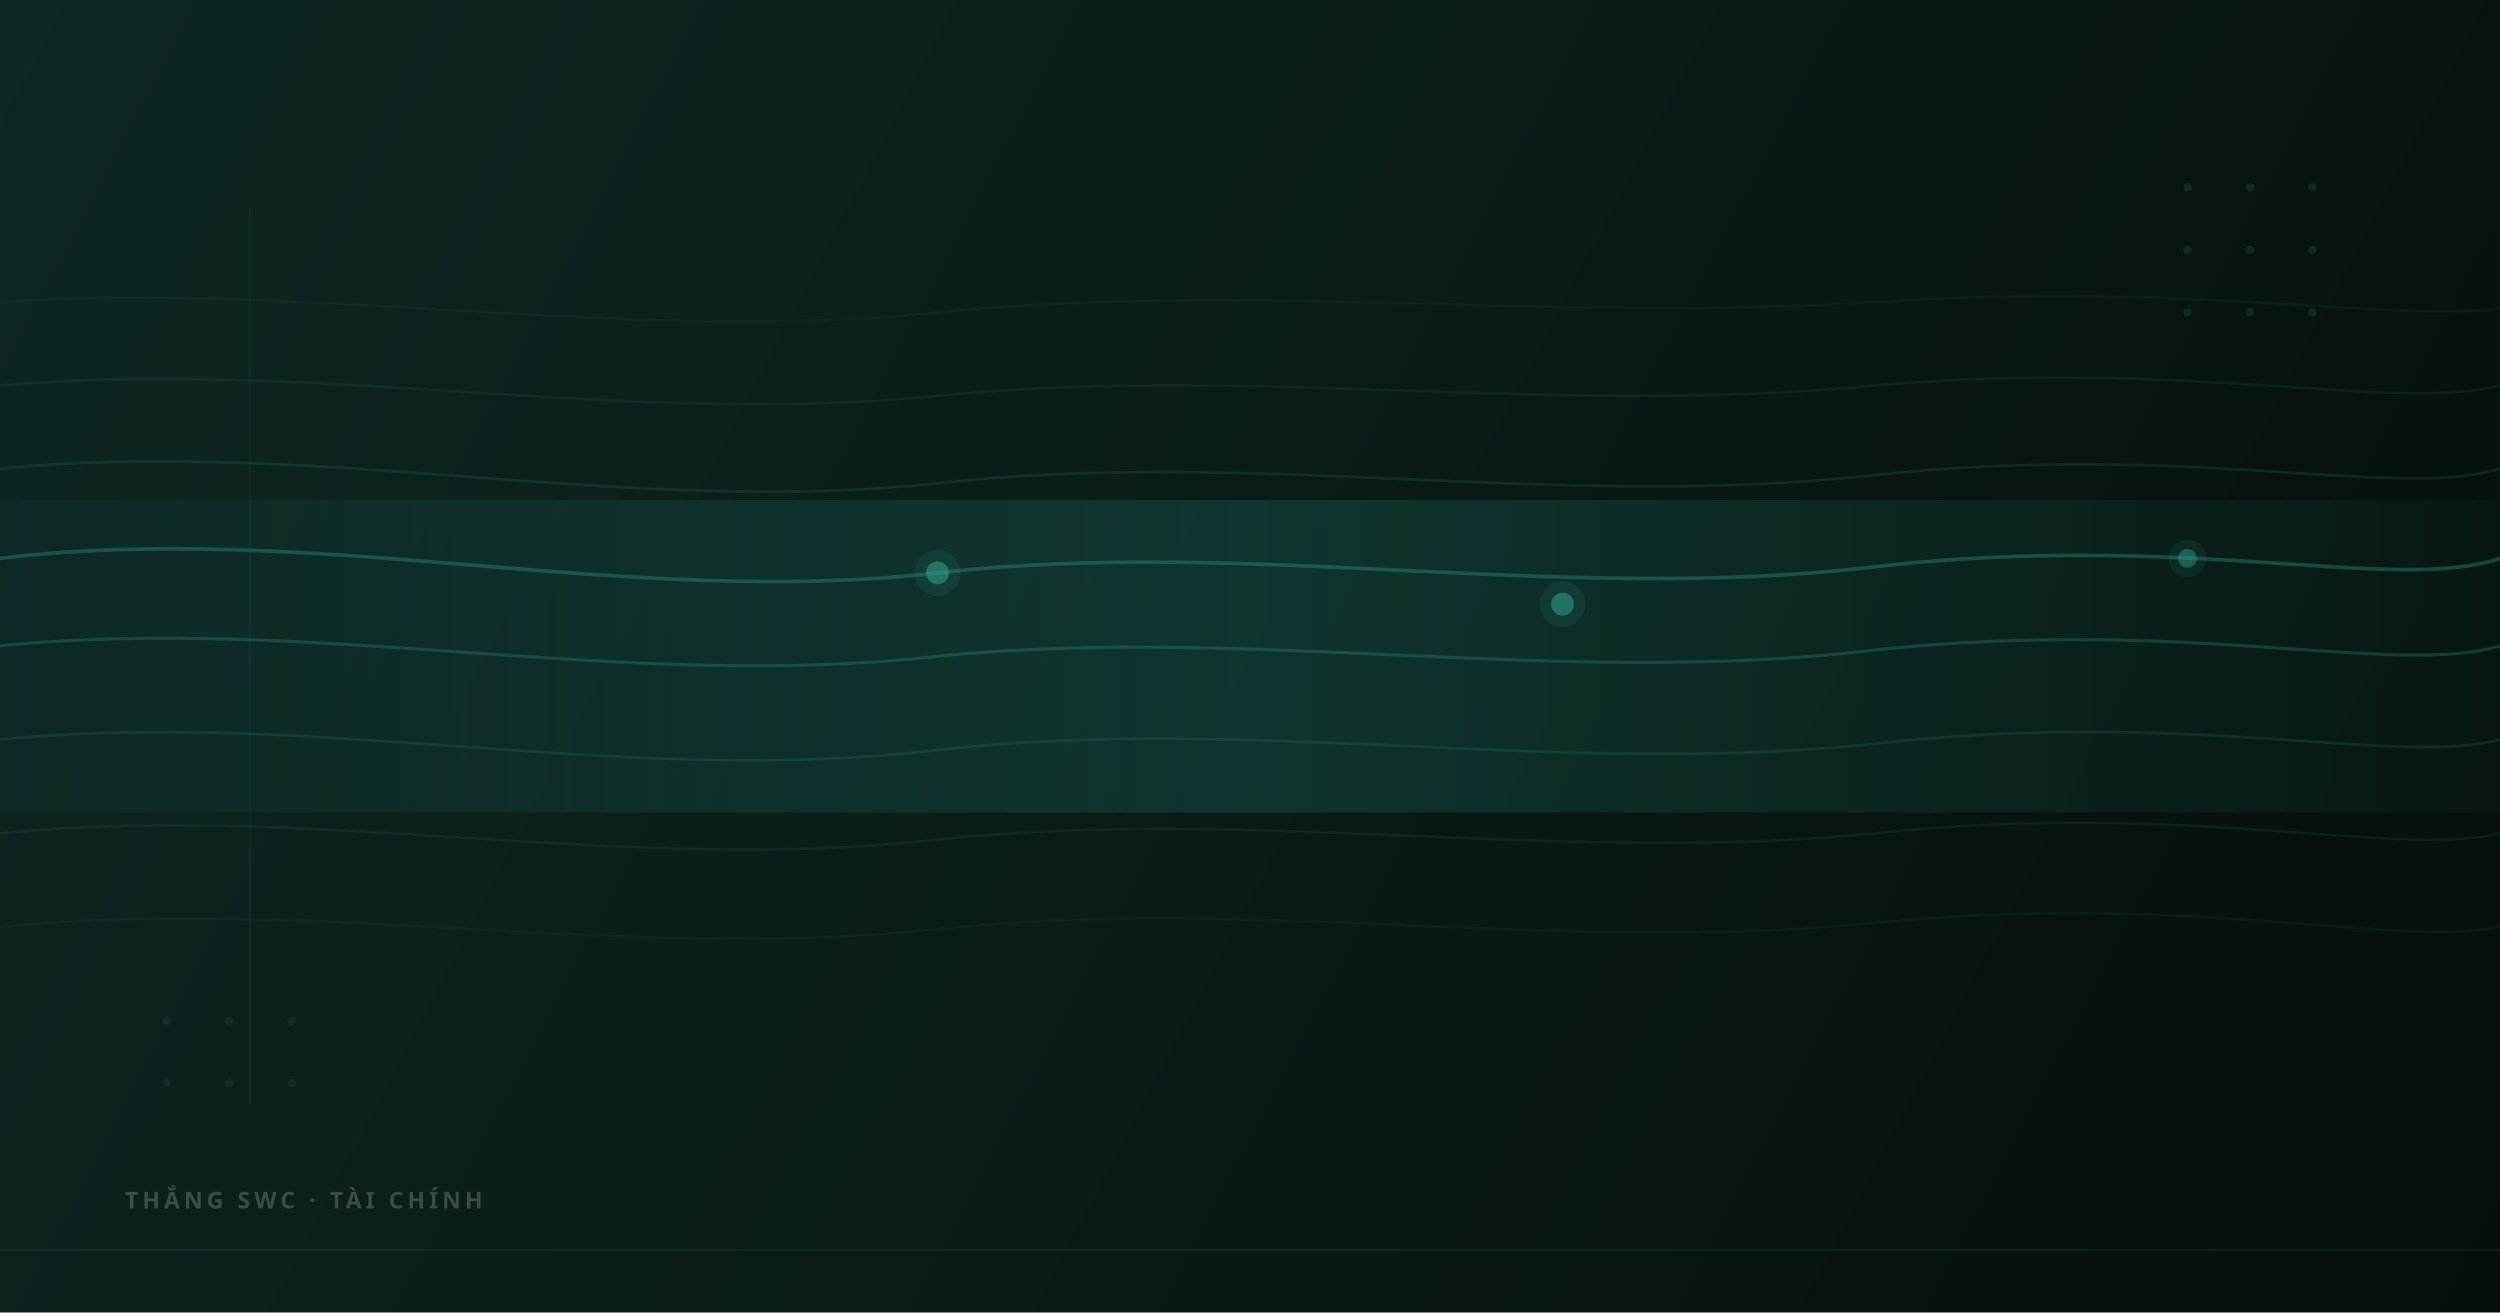
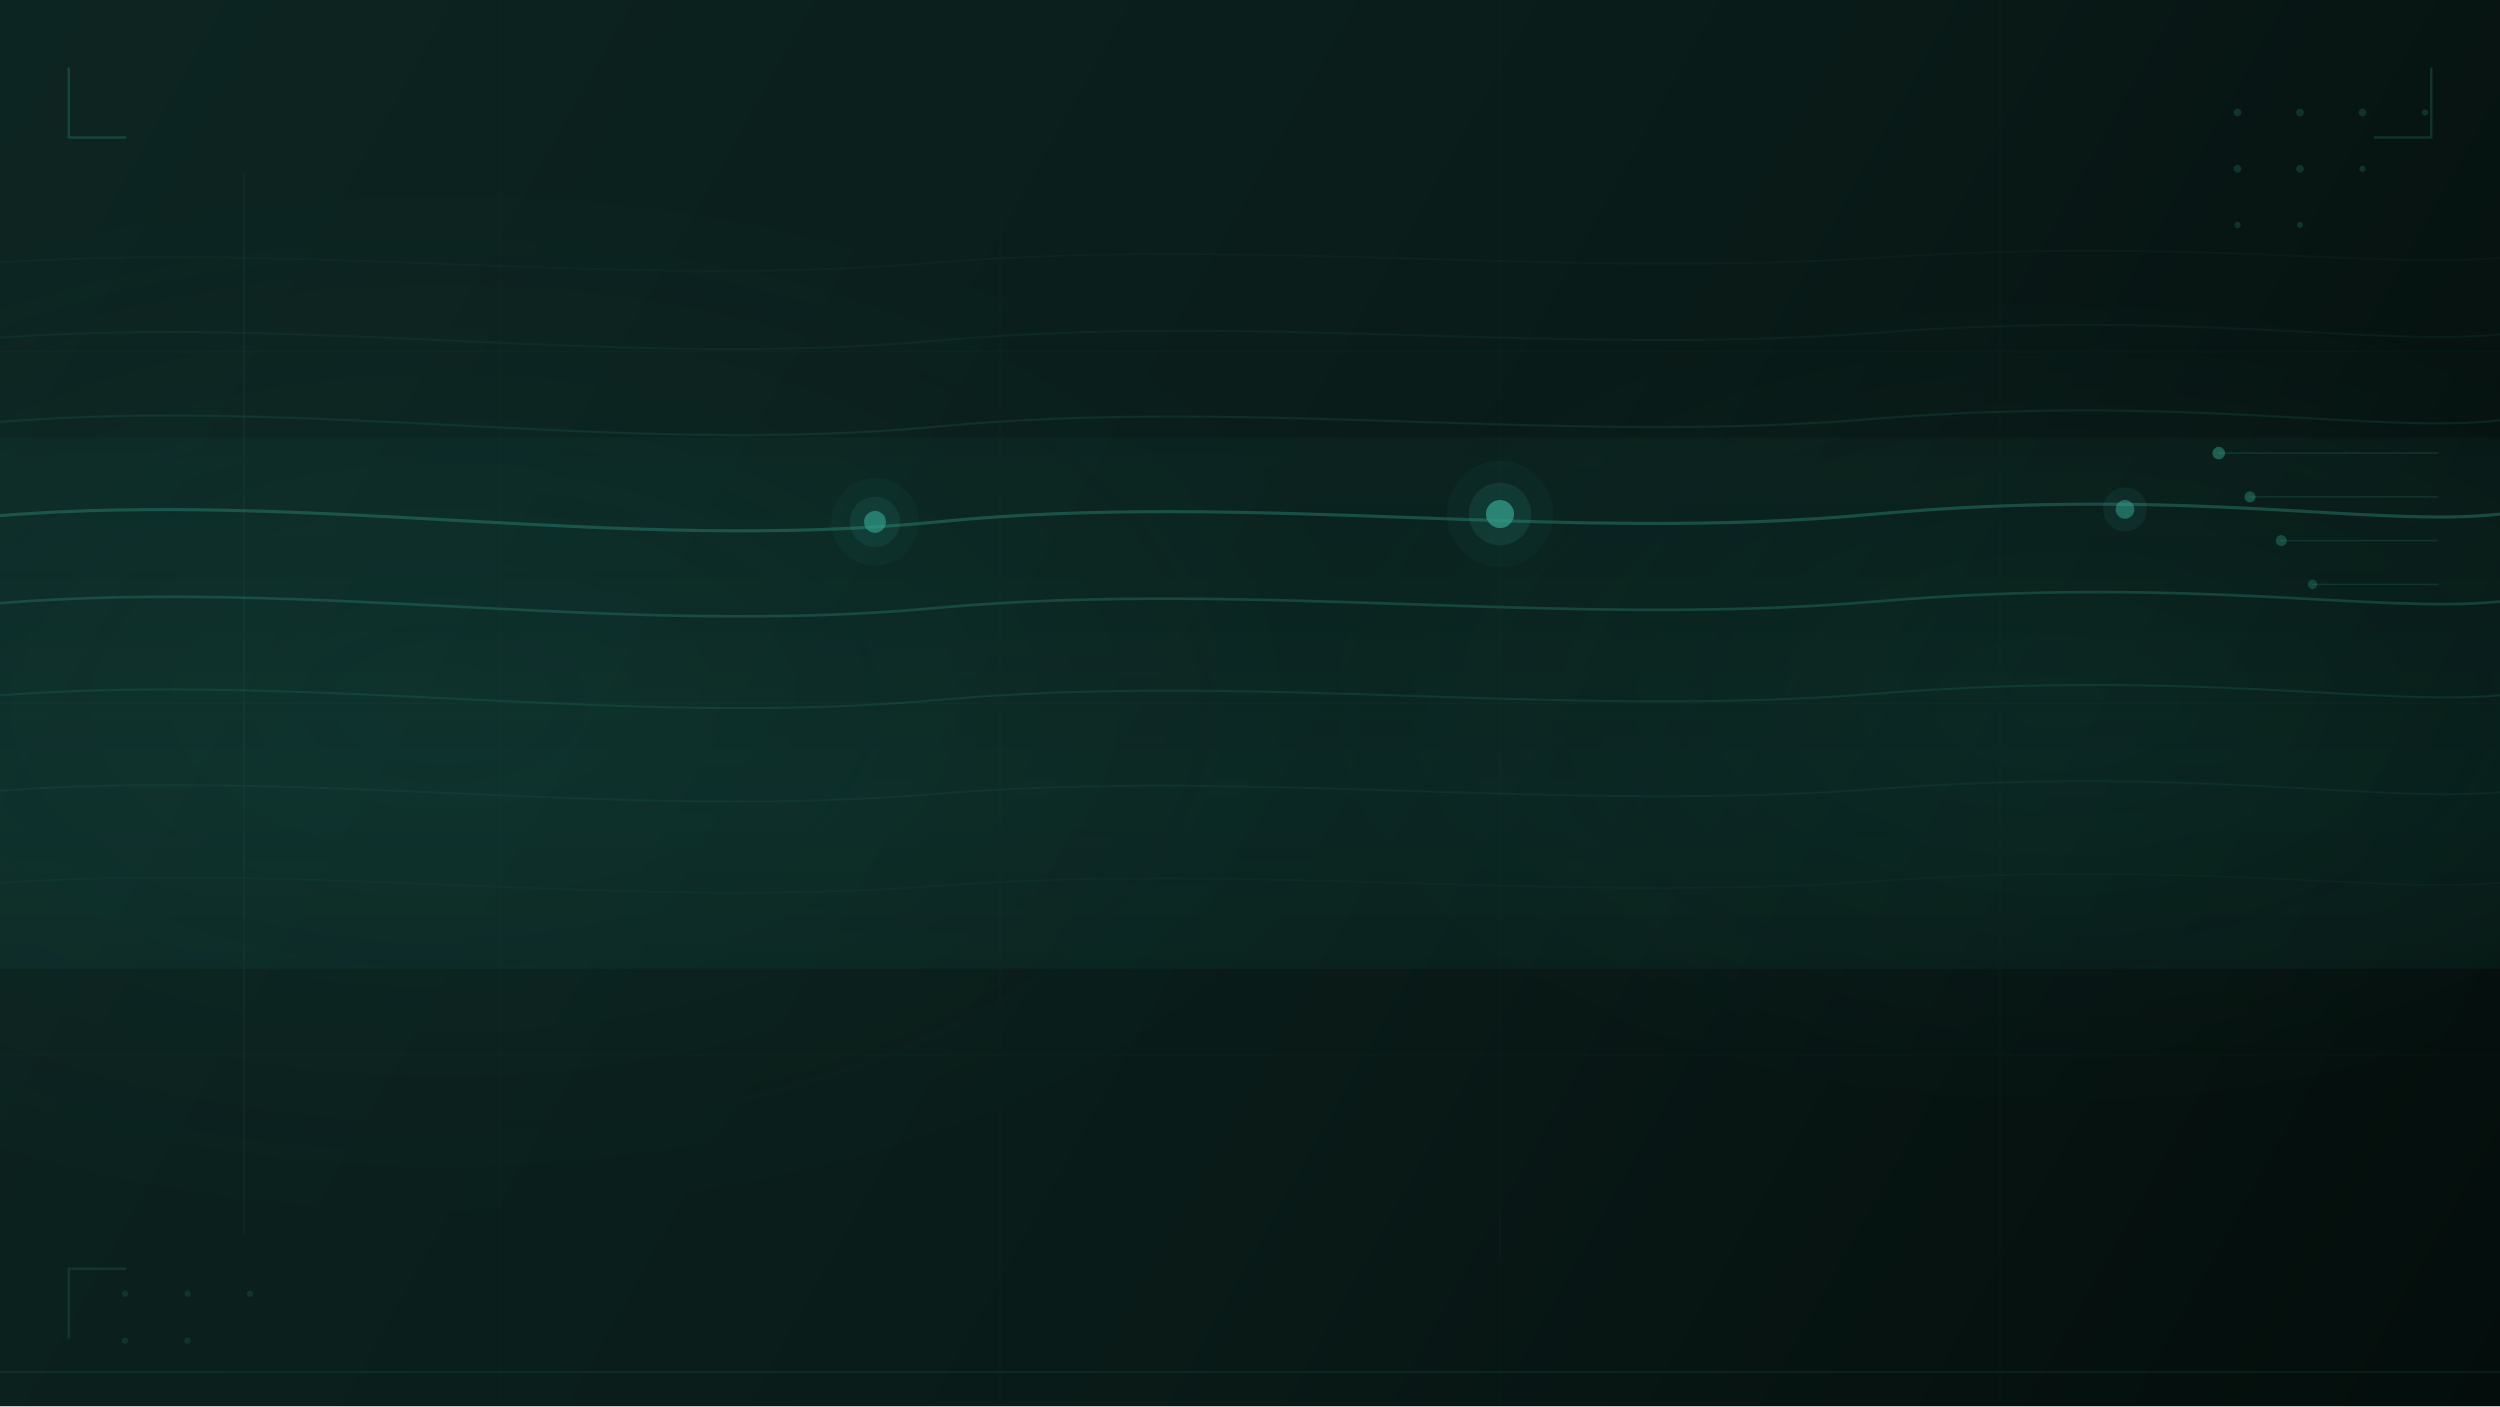
- <svg xmlns="http://www.w3.org/2000/svg" viewBox="0 0 1200 630" fill="none">
+ <svg xmlns="http://www.w3.org/2000/svg" viewBox="0 0 1600 900" fill="none">
  <defs>
-     <linearGradient id="bg" x1="0" y1="0" x2="1200" y2="630" gradientUnits="userSpaceOnUse">
-       <stop offset="0%" stop-color="#0e2724" />
-       <stop offset="100%" stop-color="#060e0c" />
+     <linearGradient id="bg" x1="0" y1="0" x2="1600" y2="900" gradientUnits="userSpaceOnUse">
+       <stop offset="0%" stop-color="#0d2522" />
+       <stop offset="55%" stop-color="#091b18" />
+       <stop offset="100%" stop-color="#040d0b" />
    </linearGradient>
-     <linearGradient id="waveGlow" x1="0" y1="0" x2="1" y2="0" gradientUnits="objectBoundingBox">
-       <stop offset="0%" stop-color="#22917f" stop-opacity="0.04" />
-       <stop offset="50%" stop-color="#22917f" stop-opacity="0.22" />
-       <stop offset="100%" stop-color="#22917f" stop-opacity="0.04" />
+     <linearGradient id="wave-band" x1="0" y1="0" x2="0" y2="900" gradientUnits="userSpaceOnUse">
+       <stop offset="0%" stop-color="#22917f" stop-opacity="0" />
+       <stop offset="44%" stop-color="#22917f" stop-opacity="0.07" />
+       <stop offset="56%" stop-color="#22917f" stop-opacity="0.10" />
+       <stop offset="100%" stop-color="#22917f" stop-opacity="0" />
    </linearGradient>
+     <radialGradient id="glow-l" cx="18%" cy="50%" r="38%">
+       <stop offset="0%" stop-color="#1e8472" stop-opacity="0.09" />
+       <stop offset="100%" stop-color="#1e8472" stop-opacity="0" />
+     </radialGradient>
+     <radialGradient id="glow-r" cx="82%" cy="50%" r="30%">
+       <stop offset="0%" stop-color="#22917f" stop-opacity="0.07" />
+       <stop offset="100%" stop-color="#22917f" stop-opacity="0" />
+     </radialGradient>
  </defs>
-   <rect width="1200" height="630" fill="url(#bg)" />
-   <rect x="0" y="240" width="1200" height="150" fill="url(#waveGlow)" />
-   <path d="M 0 145 C 150 135, 300 165, 450 150 C 600 135, 750 155, 900 145 C 1050 135, 1150 155, 1200 148" stroke="rgba(52,160,140,0.07)" stroke-width="1.2" stroke-linecap="round" />
-   <path d="M 0 185 C 150 172, 300 205, 450 190 C 600 175, 750 200, 900 185 C 1050 172, 1150 198, 1200 185" stroke="rgba(52,160,140,0.10)" stroke-width="1.2" stroke-linecap="round" />
-   <path d="M 0 225 C 150 210, 300 248, 450 232 C 600 215, 750 245, 900 228 C 1050 212, 1150 240, 1200 225" stroke="rgba(52,160,140,0.15)" stroke-width="1.3" stroke-linecap="round" />
-   <path d="M 0 268 C 150 250, 300 292, 450 275 C 600 258, 750 290, 900 272 C 1050 255, 1150 285, 1200 268" stroke="rgba(52,160,140,0.35)" stroke-width="1.8" stroke-linecap="round" />
-   <path d="M 0 310 C 150 295, 300 332, 450 315 C 600 300, 750 330, 900 312 C 1050 296, 1150 325, 1200 310" stroke="rgba(52,160,140,0.28)" stroke-width="1.5" stroke-linecap="round" />
-   <path d="M 0 355 C 150 340, 300 378, 450 360 C 600 343, 750 373, 900 357 C 1050 340, 1150 368, 1200 355" stroke="rgba(52,160,140,0.16)" stroke-width="1.3" stroke-linecap="round" />
-   <path d="M 0 400 C 150 385, 300 420, 450 403 C 600 387, 750 415, 900 400 C 1050 384, 1150 412, 1200 400" stroke="rgba(52,160,140,0.11)" stroke-width="1.2" stroke-linecap="round" />
-   <path d="M 0 445 C 150 430, 300 462, 450 446 C 600 430, 750 458, 900 443 C 1050 428, 1150 455, 1200 445" stroke="rgba(52,160,140,0.07)" stroke-width="1.2" stroke-linecap="round" />
-   <line x1="120" y1="100" x2="120" y2="530" stroke="rgba(52,160,140,0.08)" stroke-width="1" />
-   <circle cx="450" cy="275" r="5.5" fill="rgba(52,160,140,0.55)" />
-   <circle cx="450" cy="275" r="11" fill="rgba(52,160,140,0.12)" />
-   <circle cx="750" cy="290" r="5.5" fill="rgba(52,160,140,0.55)" />
-   <circle cx="750" cy="290" r="11" fill="rgba(52,160,140,0.12)" />
-   <circle cx="1050" cy="268" r="4.5" fill="rgba(52,160,140,0.45)" />
-   <circle cx="1050" cy="268" r="9" fill="rgba(52,160,140,0.10)" />
+   <rect width="1600" height="900" fill="url(#bg)" />
+   <rect width="1600" height="900" fill="url(#glow-l)" />
+   <rect width="1600" height="900" fill="url(#glow-r)" />
+   <rect x="0" y="280" width="1600" height="340" fill="url(#wave-band)" />
+   <g stroke="rgba(52,160,140,0.035)" stroke-width="1">
+     <line x1="0" y1="225" x2="1600" y2="225" />
+     <line x1="0" y1="450" x2="1600" y2="450" />
+     <line x1="0" y1="675" x2="1600" y2="675" />
+   </g>
+   <g stroke="rgba(52,160,140,0.028)" stroke-width="1">
+     <line x1="320" y1="0" x2="320" y2="900" />
+     <line x1="640" y1="0" x2="640" y2="900" />
+     <line x1="960" y1="0" x2="960" y2="900" />
+     <line x1="1280" y1="0" x2="1280" y2="900" />
+   </g>
+   <path d="M 0,168 C 200,155 400,185 600,168 C 800,152 1000,178 1200,165 C 1400,152 1520,172 1600,165" stroke="rgba(52,160,140,0.05)" stroke-width="1.2" stroke-linecap="round" />
+   <path d="M 0,216 C 200,202 400,236 600,218 C 800,200 1000,228 1200,213 C 1400,198 1520,222 1600,214" stroke="rgba(52,160,140,0.08)" stroke-width="1.3" stroke-linecap="round" />
+   <path d="M 0,270 C 200,254 400,292 600,273 C 800,254 1000,285 1200,268 C 1400,252 1520,278 1600,269" stroke="rgba(52,160,140,0.13)" stroke-width="1.4" stroke-linecap="round" />
+   <path d="M 0,330 C 200,314 400,354 600,334 C 800,314 1000,348 1200,329 C 1400,311 1520,338 1600,329" stroke="rgba(52,160,140,0.36)" stroke-width="2" stroke-linecap="round" />
+   <path d="M 0,386 C 200,370 400,408 600,389 C 800,371 1000,402 1200,385 C 1400,368 1520,393 1600,385" stroke="rgba(52,160,140,0.28)" stroke-width="1.7" stroke-linecap="round" />
+   <path d="M 0,445 C 200,430 400,466 600,448 C 800,430 1000,460 1200,444 C 1400,428 1520,452 1600,445" stroke="rgba(52,160,140,0.15)" stroke-width="1.3" stroke-linecap="round" />
+   <path d="M 0,506 C 200,492 400,525 600,508 C 800,492 1000,520 1200,505 C 1400,490 1520,514 1600,507" stroke="rgba(52,160,140,0.09)" stroke-width="1.2" stroke-linecap="round" />
+   <path d="M 0,565 C 200,552 400,582 600,567 C 800,552 1000,578 1200,564 C 1400,550 1520,572 1600,565" stroke="rgba(52,160,140,0.05)" stroke-width="1.1" stroke-linecap="round" />
+   <line x1="156" y1="110" x2="156" y2="790" stroke="rgba(52,160,140,0.08)" stroke-width="1" />
+   <circle cx="560" cy="334" r="7" fill="rgba(52,160,140,0.65)" />
+   <circle cx="560" cy="334" r="16" fill="rgba(52,160,140,0.13)" />
+   <circle cx="560" cy="334" r="28" fill="rgba(52,160,140,0.05)" />
+   <circle cx="960" cy="329" r="9" fill="rgba(52,160,140,0.72)" />
+   <circle cx="960" cy="329" r="20" fill="rgba(52,160,140,0.14)" />
+   <circle cx="960" cy="329" r="34" fill="rgba(52,160,140,0.05)" />
+   <circle cx="1360" cy="326" r="6" fill="rgba(52,160,140,0.55)" />
+   <circle cx="1360" cy="326" r="14" fill="rgba(52,160,140,0.11)" />
+   <g stroke="rgba(52,160,140,0.18)" stroke-width="1" stroke-linecap="round">
+     <line x1="1420" y1="290" x2="1560" y2="290" />
+     <line x1="1440" y1="318" x2="1560" y2="318" />
+     <line x1="1460" y1="346" x2="1560" y2="346" />
+     <line x1="1480" y1="374" x2="1560" y2="374" />
+   </g>
+   <circle cx="1420" cy="290" r="4" fill="rgba(52,160,140,0.50)" />
+   <circle cx="1440" cy="318" r="3.5" fill="rgba(52,160,140,0.40)" />
+   <circle cx="1460" cy="346" r="3.5" fill="rgba(52,160,140,0.35)" />
+   <circle cx="1480" cy="374" r="3" fill="rgba(52,160,140,0.30)" />
+   <g fill="rgba(52,160,140,0.22)">
+     <circle cx="1432" cy="72" r="2.5" />
+     <circle cx="1472" cy="72" r="2.5" />
+     <circle cx="1512" cy="72" r="2.5" />
+     <circle cx="1552" cy="72" r="2" />
+     <circle cx="1432" cy="108" r="2.5" />
+     <circle cx="1472" cy="108" r="2.5" />
+     <circle cx="1512" cy="108" r="2" />
+     <circle cx="1432" cy="144" r="2" />
+     <circle cx="1472" cy="144" r="2" />
+   </g>
  <g fill="rgba(52,160,140,0.16)">
-     <circle cx="1050" cy="90" r="2" />
-     <circle cx="1080" cy="90" r="2" />
-     <circle cx="1110" cy="90" r="2" />
-     <circle cx="1050" cy="120" r="2" />
-     <circle cx="1080" cy="120" r="2" />
-     <circle cx="1110" cy="120" r="2" />
-     <circle cx="1050" cy="150" r="2" />
-     <circle cx="1080" cy="150" r="2" />
-     <circle cx="1110" cy="150" r="2" />
+     <circle cx="80" cy="828" r="2" />
+     <circle cx="120" cy="828" r="2" />
+     <circle cx="160" cy="828" r="2" />
+     <circle cx="80" cy="858" r="2" />
+     <circle cx="120" cy="858" r="2" />
  </g>
-   <g fill="rgba(52,160,140,0.12)">
-     <circle cx="80" cy="490" r="2" />
-     <circle cx="110" cy="490" r="2" />
-     <circle cx="140" cy="490" r="2" />
-     <circle cx="80" cy="520" r="2" />
-     <circle cx="110" cy="520" r="2" />
-     <circle cx="140" cy="520" r="2" />
-   </g>
-   <line x1="0" y1="600" x2="1200" y2="600" stroke="rgba(52,160,140,0.10)" stroke-width="1" />
-   <text x="60" y="580" font-family="system-ui, sans-serif" font-size="11" font-weight="600" letter-spacing="0.18em" fill="rgba(255,255,255,0.20)">THẮNG SWC · TÀI CHÍNH</text>
+   <path d="M 44,44 L 44,88 L 80,88" stroke="rgba(52,160,140,0.28)" stroke-width="1.5" stroke-linecap="square" fill="none" />
+   <path d="M 1556,44 L 1556,88 L 1520,88" stroke="rgba(52,160,140,0.22)" stroke-width="1.5" stroke-linecap="square" fill="none" />
+   <path d="M 44,856 L 44,812 L 80,812" stroke="rgba(52,160,140,0.18)" stroke-width="1.5" stroke-linecap="square" fill="none" />
+   <line x1="0" y1="878" x2="1600" y2="878" stroke="rgba(52,160,140,0.12)" stroke-width="1" />
</svg>
